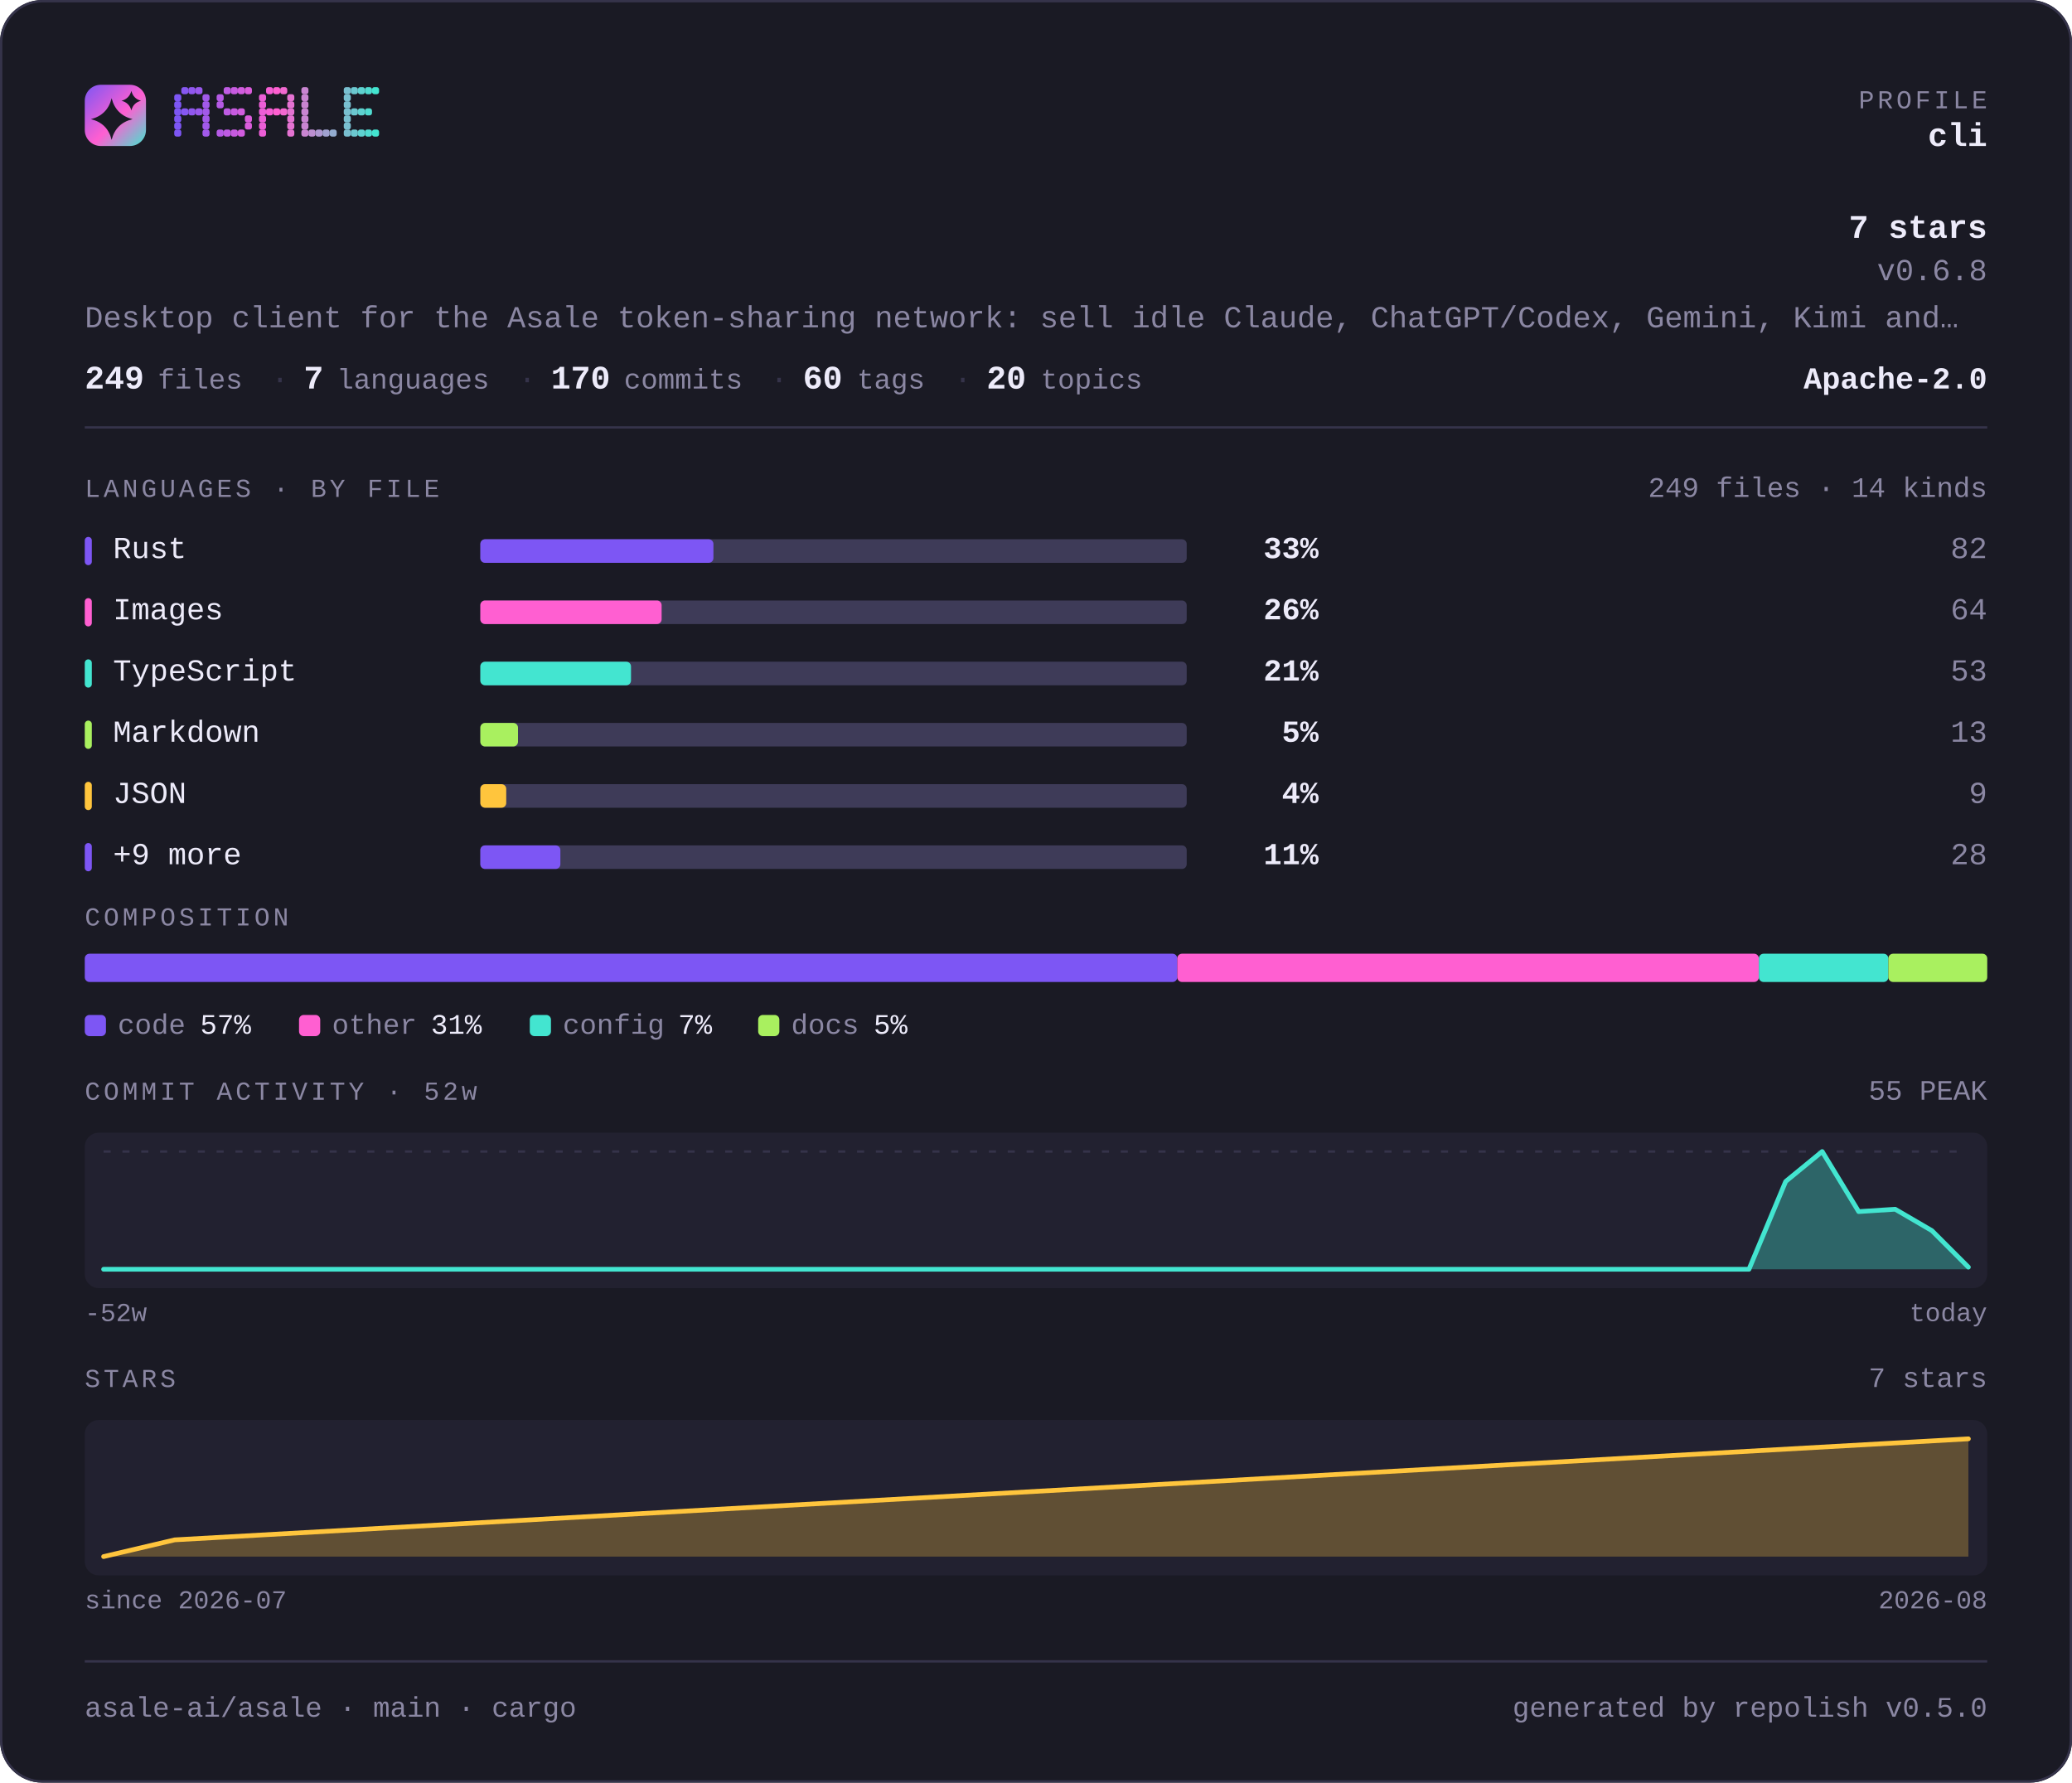
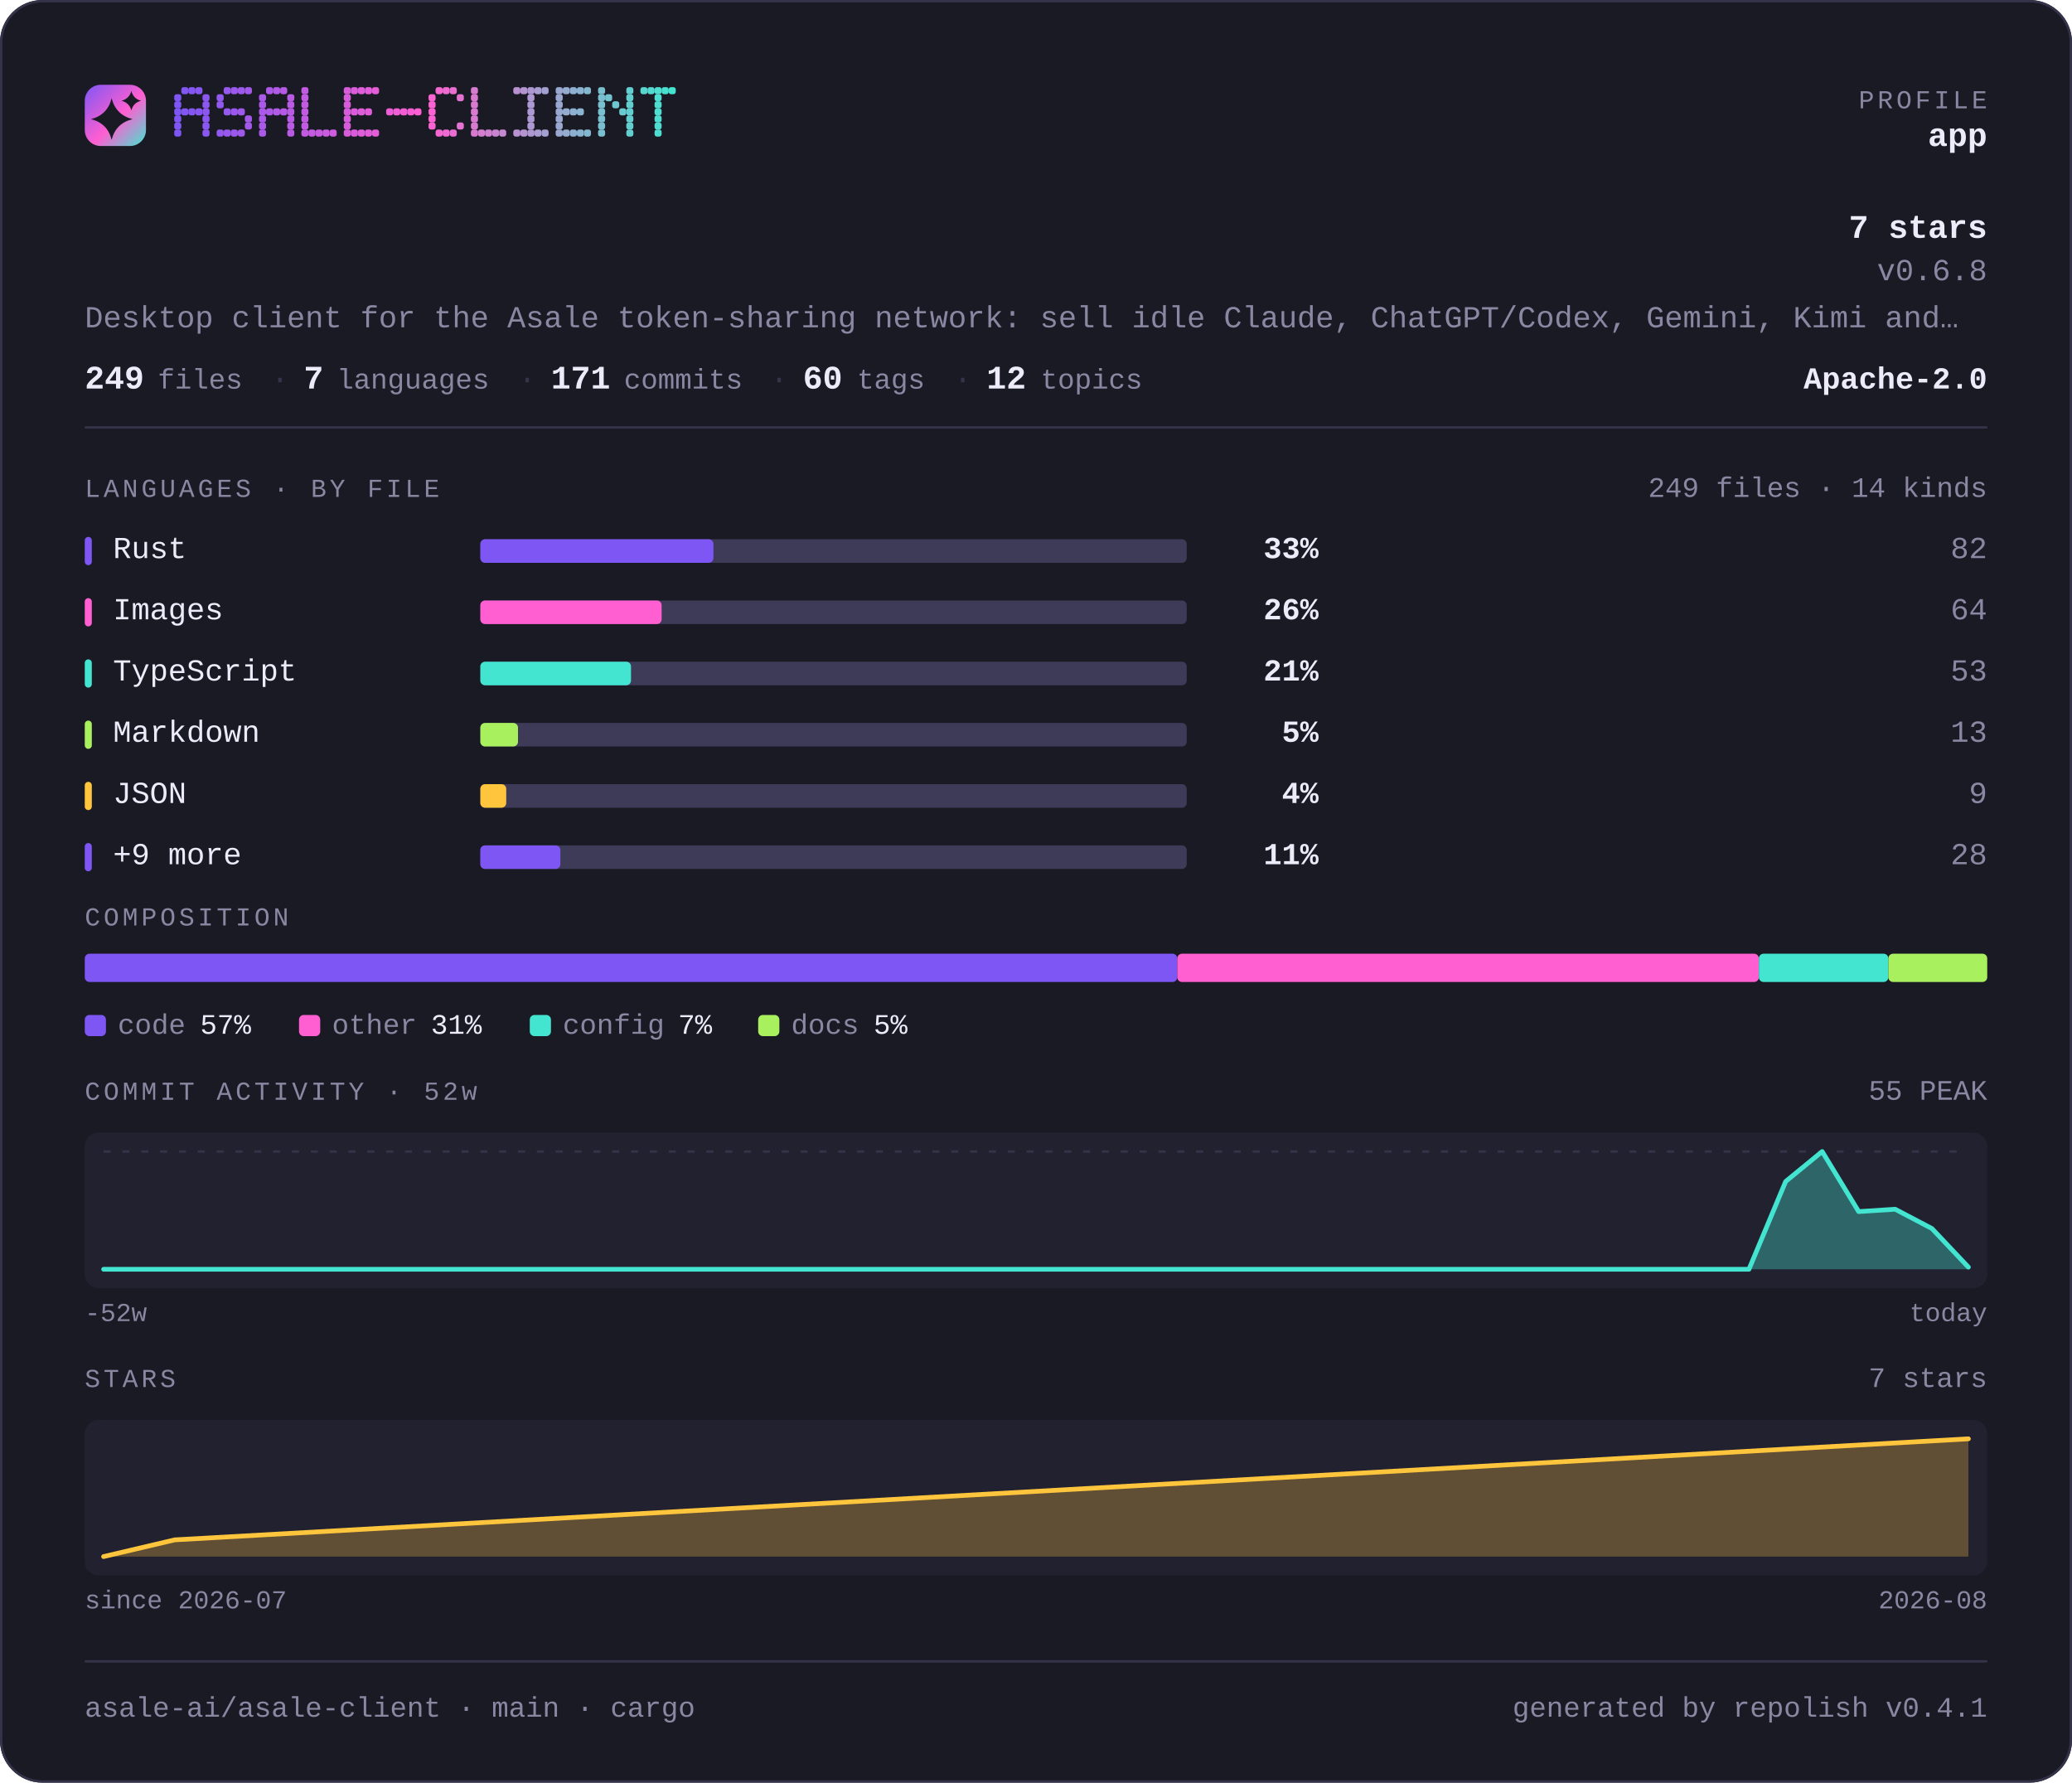
- <svg xmlns="http://www.w3.org/2000/svg" width="880" height="757" viewBox="0 0 880 757" lang="en" role="img" aria-label="asale-ai/asale — repository overview">
+ <svg xmlns="http://www.w3.org/2000/svg" width="880" height="757" viewBox="0 0 880 757" lang="en" role="img" aria-label="asale-ai/asale-client — repository overview">
  <defs>
    <linearGradient id="brand" x1="0" y1="0" x2="1" y2="1">
      <stop offset="0" stop-color="#7d56f4" />
      <stop offset="0.55" stop-color="#ff5fd1" />
      <stop offset="1" stop-color="#43e5d0" />
    </linearGradient>
  </defs>
  <style>
    .t { font-family: ui-monospace, SFMono-Regular, "SF Mono", Menlo, Consolas, "Liberation Mono", "Noto Sans Mono CJK SC", "Noto Sans Mono CJK JP", "Microsoft YaHei", "Hiragino Sans", "Yu Gothic", monospace; }
  </style>
  <rect x="0" y="0" width="880" height="757" rx="18.0" fill="#1a1a24" />
  <rect x="0.5" y="0.5" width="879" height="756" rx="17.5" fill="none" stroke="#35334a" />
  <rect x="36" y="36" width="26" height="26" rx="6.8" fill="url(#brand)" />
  <path d="M47.4 41.7Q49.2 48.8 56.3 50.6Q49.2 52.3 47.4 59.4Q45.7 52.3 38.6 50.6Q45.7 48.8 47.4 41.7Z" fill="#1a1a24" />
  <path d="M55.8 38.6Q56.6 41.9 59.9 42.8Q56.6 43.6 55.8 46.9Q54.9 43.6 51.6 42.8Q54.9 41.9 55.8 38.6Z" fill="#1a1a24" />
  <g fill="#7d56f4">
    <rect x="74" y="40" width="3" height="3" rx="1" />
    <rect x="74" y="43" width="3" height="3" rx="1" />
    <rect x="74" y="46" width="3" height="3" rx="1" />
    <rect x="74" y="49" width="3" height="3" rx="1" />
    <rect x="74" y="52" width="3" height="3" rx="1" />
    <rect x="74" y="55" width="3" height="3" rx="1" />
  </g>
-   <g fill="#8657f2">
+   <g fill="#8156f3">
    <rect x="77" y="37" width="3" height="3" rx="1" />
    <rect x="77" y="46" width="3" height="3" rx="1" />
  </g>
-   <g fill="#9057ef">
+   <g fill="#8457f2">
    <rect x="80" y="37" width="3" height="3" rx="1" />
    <rect x="80" y="46" width="3" height="3" rx="1" />
  </g>
-   <g fill="#9958ed">
+   <g fill="#8857f1">
    <rect x="83" y="37" width="3" height="3" rx="1" />
    <rect x="83" y="46" width="3" height="3" rx="1" />
  </g>
-   <g fill="#a259ea">
+   <g fill="#8c57f0">
    <rect x="86" y="40" width="3" height="3" rx="1" />
    <rect x="86" y="43" width="3" height="3" rx="1" />
    <rect x="86" y="46" width="3" height="3" rx="1" />
    <rect x="86" y="49" width="3" height="3" rx="1" />
    <rect x="86" y="52" width="3" height="3" rx="1" />
    <rect x="86" y="55" width="3" height="3" rx="1" />
  </g>
-   <g fill="#b55ae5">
+   <g fill="#9358ee">
    <rect x="92" y="40" width="3" height="3" rx="1" />
    <rect x="92" y="43" width="3" height="3" rx="1" />
    <rect x="92" y="55" width="3" height="3" rx="1" />
  </g>
-   <g fill="#be5be3">
+   <g fill="#9758ed">
    <rect x="95" y="37" width="3" height="3" rx="1" />
    <rect x="95" y="46" width="3" height="3" rx="1" />
    <rect x="95" y="55" width="3" height="3" rx="1" />
  </g>
-   <g fill="#c75be0">
+   <g fill="#9b58ec">
    <rect x="98" y="37" width="3" height="3" rx="1" />
    <rect x="98" y="46" width="3" height="3" rx="1" />
    <rect x="98" y="55" width="3" height="3" rx="1" />
  </g>
-   <g fill="#d15cde">
+   <g fill="#9e58eb">
    <rect x="101" y="37" width="3" height="3" rx="1" />
    <rect x="101" y="46" width="3" height="3" rx="1" />
    <rect x="101" y="55" width="3" height="3" rx="1" />
  </g>
-   <g fill="#da5cdb">
+   <g fill="#a259ea">
    <rect x="104" y="37" width="3" height="3" rx="1" />
    <rect x="104" y="49" width="3" height="3" rx="1" />
    <rect x="104" y="52" width="3" height="3" rx="1" />
  </g>
-   <g fill="#ec5ed6">
+   <g fill="#aa59e8">
    <rect x="110" y="40" width="3" height="3" rx="1" />
    <rect x="110" y="43" width="3" height="3" rx="1" />
    <rect x="110" y="46" width="3" height="3" rx="1" />
    <rect x="110" y="49" width="3" height="3" rx="1" />
    <rect x="110" y="52" width="3" height="3" rx="1" />
    <rect x="110" y="55" width="3" height="3" rx="1" />
  </g>
-   <g fill="#f65ed4">
+   <g fill="#ad59e7">
    <rect x="113" y="37" width="3" height="3" rx="1" />
    <rect x="113" y="46" width="3" height="3" rx="1" />
  </g>
-   <g fill="#ff5fd1">
+   <g fill="#b15ae6">
    <rect x="116" y="37" width="3" height="3" rx="1" />
    <rect x="116" y="46" width="3" height="3" rx="1" />
  </g>
-   <g fill="#f269d1">
+   <g fill="#b55ae5">
    <rect x="119" y="37" width="3" height="3" rx="1" />
    <rect x="119" y="46" width="3" height="3" rx="1" />
  </g>
-   <g fill="#e472d1">
+   <g fill="#b85ae4">
    <rect x="122" y="40" width="3" height="3" rx="1" />
    <rect x="122" y="43" width="3" height="3" rx="1" />
    <rect x="122" y="46" width="3" height="3" rx="1" />
    <rect x="122" y="49" width="3" height="3" rx="1" />
    <rect x="122" y="52" width="3" height="3" rx="1" />
    <rect x="122" y="55" width="3" height="3" rx="1" />
  </g>
-   <g fill="#c985d1">
+   <g fill="#c05be2">
    <rect x="128" y="37" width="3" height="3" rx="1" />
    <rect x="128" y="40" width="3" height="3" rx="1" />
    <rect x="128" y="43" width="3" height="3" rx="1" />
    <rect x="128" y="46" width="3" height="3" rx="1" />
    <rect x="128" y="49" width="3" height="3" rx="1" />
    <rect x="128" y="52" width="3" height="3" rx="1" />
    <rect x="128" y="55" width="3" height="3" rx="1" />
  </g>
-   <g fill="#bc8fd1">
+   <g fill="#c45be1">
    <rect x="131" y="55" width="3" height="3" rx="1" />
  </g>
-   <g fill="#ae98d1">
+   <g fill="#c75be0">
    <rect x="134" y="55" width="3" height="3" rx="1" />
  </g>
-   <g fill="#a1a2d1">
+   <g fill="#cb5bdf">
    <rect x="137" y="55" width="3" height="3" rx="1" />
  </g>
-   <g fill="#94acd0">
+   <g fill="#cf5cde">
    <rect x="140" y="55" width="3" height="3" rx="1" />
  </g>
-   <g fill="#79bfd0">
+   <g fill="#d65cdc">
    <rect x="146" y="37" width="3" height="3" rx="1" />
    <rect x="146" y="40" width="3" height="3" rx="1" />
    <rect x="146" y="43" width="3" height="3" rx="1" />
    <rect x="146" y="46" width="3" height="3" rx="1" />
    <rect x="146" y="49" width="3" height="3" rx="1" />
    <rect x="146" y="52" width="3" height="3" rx="1" />
    <rect x="146" y="55" width="3" height="3" rx="1" />
  </g>
-   <g fill="#6bc8d0">
+   <g fill="#da5cdb">
    <rect x="149" y="37" width="3" height="3" rx="1" />
    <rect x="149" y="46" width="3" height="3" rx="1" />
    <rect x="149" y="55" width="3" height="3" rx="1" />
  </g>
-   <g fill="#5ed2d0">
+   <g fill="#de5dda">
    <rect x="152" y="37" width="3" height="3" rx="1" />
    <rect x="152" y="46" width="3" height="3" rx="1" />
    <rect x="152" y="55" width="3" height="3" rx="1" />
  </g>
-   <g fill="#50dbd0">
+   <g fill="#e15dd9">
    <rect x="155" y="37" width="3" height="3" rx="1" />
    <rect x="155" y="46" width="3" height="3" rx="1" />
    <rect x="155" y="55" width="3" height="3" rx="1" />
  </g>
-   <g fill="#43e5d0">
+   <g fill="#e55dd8">
    <rect x="158" y="37" width="3" height="3" rx="1" />
    <rect x="158" y="55" width="3" height="3" rx="1" />
  </g>
+   <g fill="#ec5ed6">
+     <rect x="164" y="46" width="3" height="3" rx="1" />
+   </g>
+   <g fill="#f05ed5">
+     <rect x="167" y="46" width="3" height="3" rx="1" />
+   </g>
+   <g fill="#f45ed4">
+     <rect x="170" y="46" width="3" height="3" rx="1" />
+   </g>
+   <g fill="#f85ed3">
+     <rect x="173" y="46" width="3" height="3" rx="1" />
+   </g>
+   <g fill="#fb5fd2">
+     <rect x="176" y="46" width="3" height="3" rx="1" />
+   </g>
+   <g fill="#fa63d1">
+     <rect x="182" y="40" width="3" height="3" rx="1" />
+     <rect x="182" y="43" width="3" height="3" rx="1" />
+     <rect x="182" y="46" width="3" height="3" rx="1" />
+     <rect x="182" y="49" width="3" height="3" rx="1" />
+     <rect x="182" y="52" width="3" height="3" rx="1" />
+   </g>
+   <g fill="#f467d1">
+     <rect x="185" y="37" width="3" height="3" rx="1" />
+     <rect x="185" y="55" width="3" height="3" rx="1" />
+   </g>
+   <g fill="#ef6ad1">
+     <rect x="188" y="37" width="3" height="3" rx="1" />
+     <rect x="188" y="55" width="3" height="3" rx="1" />
+   </g>
+   <g fill="#ea6ed1">
+     <rect x="191" y="37" width="3" height="3" rx="1" />
+     <rect x="191" y="55" width="3" height="3" rx="1" />
+   </g>
+   <g fill="#e472d1">
+     <rect x="194" y="40" width="3" height="3" rx="1" />
+     <rect x="194" y="52" width="3" height="3" rx="1" />
+   </g>
+   <g fill="#d97ad1">
+     <rect x="200" y="37" width="3" height="3" rx="1" />
+     <rect x="200" y="40" width="3" height="3" rx="1" />
+     <rect x="200" y="43" width="3" height="3" rx="1" />
+     <rect x="200" y="46" width="3" height="3" rx="1" />
+     <rect x="200" y="49" width="3" height="3" rx="1" />
+     <rect x="200" y="52" width="3" height="3" rx="1" />
+     <rect x="200" y="55" width="3" height="3" rx="1" />
+   </g>
+   <g fill="#d47ed1">
+     <rect x="203" y="55" width="3" height="3" rx="1" />
+   </g>
+   <g fill="#cf81d1">
+     <rect x="206" y="55" width="3" height="3" rx="1" />
+   </g>
+   <g fill="#c985d1">
+     <rect x="209" y="55" width="3" height="3" rx="1" />
+   </g>
+   <g fill="#c489d1">
+     <rect x="212" y="55" width="3" height="3" rx="1" />
+   </g>
+   <g fill="#b991d1">
+     <rect x="218" y="37" width="3" height="3" rx="1" />
+     <rect x="218" y="55" width="3" height="3" rx="1" />
+   </g>
+   <g fill="#b495d1">
+     <rect x="221" y="37" width="3" height="3" rx="1" />
+     <rect x="221" y="55" width="3" height="3" rx="1" />
+   </g>
+   <g fill="#ae98d1">
+     <rect x="224" y="37" width="3" height="3" rx="1" />
+     <rect x="224" y="40" width="3" height="3" rx="1" />
+     <rect x="224" y="43" width="3" height="3" rx="1" />
+     <rect x="224" y="46" width="3" height="3" rx="1" />
+     <rect x="224" y="49" width="3" height="3" rx="1" />
+     <rect x="224" y="52" width="3" height="3" rx="1" />
+     <rect x="224" y="55" width="3" height="3" rx="1" />
+   </g>
+   <g fill="#a99cd1">
+     <rect x="227" y="37" width="3" height="3" rx="1" />
+     <rect x="227" y="55" width="3" height="3" rx="1" />
+   </g>
+   <g fill="#a4a0d1">
+     <rect x="230" y="37" width="3" height="3" rx="1" />
+     <rect x="230" y="55" width="3" height="3" rx="1" />
+   </g>
+   <g fill="#99a8d0">
+     <rect x="236" y="37" width="3" height="3" rx="1" />
+     <rect x="236" y="40" width="3" height="3" rx="1" />
+     <rect x="236" y="43" width="3" height="3" rx="1" />
+     <rect x="236" y="46" width="3" height="3" rx="1" />
+     <rect x="236" y="49" width="3" height="3" rx="1" />
+     <rect x="236" y="52" width="3" height="3" rx="1" />
+     <rect x="236" y="55" width="3" height="3" rx="1" />
+   </g>
+   <g fill="#94acd0">
+     <rect x="239" y="37" width="3" height="3" rx="1" />
+     <rect x="239" y="46" width="3" height="3" rx="1" />
+     <rect x="239" y="55" width="3" height="3" rx="1" />
+   </g>
+   <g fill="#8eafd0">
+     <rect x="242" y="37" width="3" height="3" rx="1" />
+     <rect x="242" y="46" width="3" height="3" rx="1" />
+     <rect x="242" y="55" width="3" height="3" rx="1" />
+   </g>
+   <g fill="#89b3d0">
+     <rect x="245" y="37" width="3" height="3" rx="1" />
+     <rect x="245" y="46" width="3" height="3" rx="1" />
+     <rect x="245" y="55" width="3" height="3" rx="1" />
+   </g>
+   <g fill="#83b7d0">
+     <rect x="248" y="37" width="3" height="3" rx="1" />
+     <rect x="248" y="55" width="3" height="3" rx="1" />
+   </g>
+   <g fill="#79bfd0">
+     <rect x="254" y="37" width="3" height="3" rx="1" />
+     <rect x="254" y="40" width="3" height="3" rx="1" />
+     <rect x="254" y="43" width="3" height="3" rx="1" />
+     <rect x="254" y="46" width="3" height="3" rx="1" />
+     <rect x="254" y="49" width="3" height="3" rx="1" />
+     <rect x="254" y="52" width="3" height="3" rx="1" />
+     <rect x="254" y="55" width="3" height="3" rx="1" />
+   </g>
+   <g fill="#73c3d0">
+     <rect x="257" y="40" width="3" height="3" rx="1" />
+   </g>
+   <g fill="#6ec6d0">
+     <rect x="260" y="43" width="3" height="3" rx="1" />
+   </g>
+   <g fill="#69cad0">
+     <rect x="263" y="46" width="3" height="3" rx="1" />
+   </g>
+   <g fill="#63ced0">
+     <rect x="266" y="37" width="3" height="3" rx="1" />
+     <rect x="266" y="40" width="3" height="3" rx="1" />
+     <rect x="266" y="43" width="3" height="3" rx="1" />
+     <rect x="266" y="46" width="3" height="3" rx="1" />
+     <rect x="266" y="49" width="3" height="3" rx="1" />
+     <rect x="266" y="52" width="3" height="3" rx="1" />
+     <rect x="266" y="55" width="3" height="3" rx="1" />
+   </g>
+   <g fill="#58d6d0">
+     <rect x="272" y="37" width="3" height="3" rx="1" />
+   </g>
+   <g fill="#53dad0">
+     <rect x="275" y="37" width="3" height="3" rx="1" />
+   </g>
+   <g fill="#4eddd0">
+     <rect x="278" y="37" width="3" height="3" rx="1" />
+     <rect x="278" y="40" width="3" height="3" rx="1" />
+     <rect x="278" y="43" width="3" height="3" rx="1" />
+     <rect x="278" y="46" width="3" height="3" rx="1" />
+     <rect x="278" y="49" width="3" height="3" rx="1" />
+     <rect x="278" y="52" width="3" height="3" rx="1" />
+     <rect x="278" y="55" width="3" height="3" rx="1" />
+   </g>
+   <g fill="#48e1d0">
+     <rect x="281" y="37" width="3" height="3" rx="1" />
+   </g>
+   <g fill="#43e5d0">
+     <rect x="284" y="37" width="3" height="3" rx="1" />
+   </g>
  <text class="t" x="844" y="46" font-size="11" fill="#8b87a3" text-anchor="end" letter-spacing="1.4">PROFILE</text>
-   <text class="t" x="844" y="62" font-size="14" fill="#edebfa" text-anchor="end" font-weight="700">cli</text>
+   <text class="t" x="844" y="62" font-size="14" fill="#edebfa" text-anchor="end" font-weight="700">app</text>
  <text class="t" x="844" y="101" font-size="14" fill="#edebfa" text-anchor="end" font-weight="700">7 stars</text>
  <text class="t" x="844" y="119" font-size="13" fill="#8b87a3" text-anchor="end">v0.6.8</text>
  <text class="t" x="36" y="139" font-size="13" fill="#8b87a3" text-anchor="start">Desktop client for the Asale token-sharing network: sell idle Claude, ChatGPT/Codex, Gemini, Kimi and…</text>
  <text class="t" x="36" y="165" font-size="14" fill="#edebfa" text-anchor="start" font-weight="700">249</text>
  <text class="t" x="67" y="165" font-size="12" fill="#8b87a3" text-anchor="start">files</text>
  <text class="t" x="115" y="165" font-size="13" fill="#35334a" text-anchor="start">·</text>
  <text class="t" x="129" y="165" font-size="14" fill="#edebfa" text-anchor="start" font-weight="700">7</text>
  <text class="t" x="143" y="165" font-size="12" fill="#8b87a3" text-anchor="start">languages</text>
  <text class="t" x="220" y="165" font-size="13" fill="#35334a" text-anchor="start">·</text>
-   <text class="t" x="234" y="165" font-size="14" fill="#edebfa" text-anchor="start" font-weight="700">170</text>
+   <text class="t" x="234" y="165" font-size="14" fill="#edebfa" text-anchor="start" font-weight="700">171</text>
  <text class="t" x="265" y="165" font-size="12" fill="#8b87a3" text-anchor="start">commits</text>
  <text class="t" x="327" y="165" font-size="13" fill="#35334a" text-anchor="start">·</text>
  <text class="t" x="341" y="165" font-size="14" fill="#edebfa" text-anchor="start" font-weight="700">60</text>
  <text class="t" x="364" y="165" font-size="12" fill="#8b87a3" text-anchor="start">tags</text>
  <text class="t" x="405" y="165" font-size="13" fill="#35334a" text-anchor="start">·</text>
-   <text class="t" x="419" y="165" font-size="14" fill="#edebfa" text-anchor="start" font-weight="700">20</text>
+   <text class="t" x="419" y="165" font-size="14" fill="#edebfa" text-anchor="start" font-weight="700">12</text>
  <text class="t" x="442" y="165" font-size="12" fill="#8b87a3" text-anchor="start">topics</text>
  <text class="t" x="844" y="165" font-size="13" fill="#edebfa" text-anchor="end" font-weight="700">Apache-2.0</text>
  <rect x="36" y="181" width="808" height="1" fill="#35334a" />
  <text class="t" x="36" y="211" font-size="11" fill="#8b87a3" text-anchor="start" letter-spacing="1.4">LANGUAGES · BY FILE</text>
  <text class="t" x="844" y="211" font-size="12" fill="#8b87a3" text-anchor="end">249 files · 14 kinds</text>
  <rect x="36" y="228" width="3" height="12" rx="1.5" fill="#7d56f4" />
  <text class="t" x="48" y="237" font-size="13" fill="#edebfa" text-anchor="start">Rust</text>
  <rect x="204" y="229" width="300" height="10" rx="2.0" fill="#3e3b58" />
  <rect x="204" y="229" width="99" height="10" rx="2.0" fill="#7d56f4" />
  <text class="t" x="560" y="237" font-size="13" fill="#edebfa" text-anchor="end" font-weight="700">33%</text>
  <text class="t" x="844" y="237" font-size="13" fill="#8b87a3" text-anchor="end">82</text>
  <rect x="36" y="254" width="3" height="12" rx="1.5" fill="#ff5fd1" />
  <text class="t" x="48" y="263" font-size="13" fill="#edebfa" text-anchor="start">Images</text>
  <rect x="204" y="255" width="300" height="10" rx="2.0" fill="#3e3b58" />
  <rect x="204" y="255" width="77" height="10" rx="2.0" fill="#ff5fd1" />
  <text class="t" x="560" y="263" font-size="13" fill="#edebfa" text-anchor="end" font-weight="700">26%</text>
  <text class="t" x="844" y="263" font-size="13" fill="#8b87a3" text-anchor="end">64</text>
  <rect x="36" y="280" width="3" height="12" rx="1.5" fill="#43e5d0" />
  <text class="t" x="48" y="289" font-size="13" fill="#edebfa" text-anchor="start">TypeScript</text>
  <rect x="204" y="281" width="300" height="10" rx="2.0" fill="#3e3b58" />
  <rect x="204" y="281" width="64" height="10" rx="2.0" fill="#43e5d0" />
  <text class="t" x="560" y="289" font-size="13" fill="#edebfa" text-anchor="end" font-weight="700">21%</text>
  <text class="t" x="844" y="289" font-size="13" fill="#8b87a3" text-anchor="end">53</text>
  <rect x="36" y="306" width="3" height="12" rx="1.5" fill="#a9f05f" />
  <text class="t" x="48" y="315" font-size="13" fill="#edebfa" text-anchor="start">Markdown</text>
  <rect x="204" y="307" width="300" height="10" rx="2.0" fill="#3e3b58" />
  <rect x="204" y="307" width="16" height="10" rx="2.0" fill="#a9f05f" />
  <text class="t" x="560" y="315" font-size="13" fill="#edebfa" text-anchor="end" font-weight="700">5%</text>
  <text class="t" x="844" y="315" font-size="13" fill="#8b87a3" text-anchor="end">13</text>
  <rect x="36" y="332" width="3" height="12" rx="1.5" fill="#ffc53d" />
  <text class="t" x="48" y="341" font-size="13" fill="#edebfa" text-anchor="start">JSON</text>
  <rect x="204" y="333" width="300" height="10" rx="2.0" fill="#3e3b58" />
  <rect x="204" y="333" width="11" height="10" rx="2.0" fill="#ffc53d" />
  <text class="t" x="560" y="341" font-size="13" fill="#edebfa" text-anchor="end" font-weight="700">4%</text>
  <text class="t" x="844" y="341" font-size="13" fill="#8b87a3" text-anchor="end">9</text>
  <rect x="36" y="358" width="3" height="12" rx="1.5" fill="#7d56f4" />
  <text class="t" x="48" y="367" font-size="13" fill="#edebfa" text-anchor="start">+9 more</text>
  <rect x="204" y="359" width="300" height="10" rx="2.0" fill="#3e3b58" />
  <rect x="204" y="359" width="34" height="10" rx="2.0" fill="#7d56f4" />
  <text class="t" x="560" y="367" font-size="13" fill="#edebfa" text-anchor="end" font-weight="700">11%</text>
  <text class="t" x="844" y="367" font-size="13" fill="#8b87a3" text-anchor="end">28</text>
  <text class="t" x="36" y="393" font-size="11" fill="#8b87a3" text-anchor="start" letter-spacing="1.4">COMPOSITION</text>
  <rect x="36" y="405" width="464" height="12" rx="2.0" fill="#7d56f4" />
  <rect x="500" y="405" width="247" height="12" rx="2.0" fill="#ff5fd1" />
  <rect x="747" y="405" width="55" height="12" rx="2.0" fill="#43e5d0" />
  <rect x="802" y="405" width="42" height="12" rx="2.0" fill="#a9f05f" />
  <rect x="36" y="431" width="9" height="9" rx="2.0" fill="#7d56f4" />
  <text class="t" x="50" y="439" font-size="12" fill="#8b87a3" text-anchor="start">code</text>
  <text class="t" x="85" y="439" font-size="12" fill="#edebfa" text-anchor="start">57%</text>
  <rect x="127" y="431" width="9" height="9" rx="2.0" fill="#ff5fd1" />
  <text class="t" x="141" y="439" font-size="12" fill="#8b87a3" text-anchor="start">other</text>
  <text class="t" x="183" y="439" font-size="12" fill="#edebfa" text-anchor="start">31%</text>
  <rect x="225" y="431" width="9" height="9" rx="2.0" fill="#43e5d0" />
  <text class="t" x="239" y="439" font-size="12" fill="#8b87a3" text-anchor="start">config</text>
  <text class="t" x="288" y="439" font-size="12" fill="#edebfa" text-anchor="start">7%</text>
  <rect x="322" y="431" width="9" height="9" rx="2.0" fill="#a9f05f" />
  <text class="t" x="336" y="439" font-size="12" fill="#8b87a3" text-anchor="start">docs</text>
  <text class="t" x="371" y="439" font-size="12" fill="#edebfa" text-anchor="start">5%</text>
  <text class="t" x="36" y="467" font-size="11" fill="#8b87a3" text-anchor="start" letter-spacing="1.4">COMMIT ACTIVITY · 52w</text>
  <text class="t" x="844" y="467" font-size="12" fill="#8b87a3" text-anchor="end">55 PEAK</text>
  <rect x="36" y="481" width="808" height="66" rx="6.0" fill="#222130" />
  <line x1="44" y1="489" x2="836" y2="489" stroke="#35334a" stroke-width="1" stroke-dasharray="3 5" />
-   <path d="M44.0 539.0 L59.5 539.0 L75.1 539.0 L90.6 539.0 L106.1 539.0 L121.6 539.0 L137.2 539.0 L152.7 539.0 L168.2 539.0 L183.8 539.0 L199.3 539.0 L214.8 539.0 L230.4 539.0 L245.9 539.0 L261.4 539.0 L276.9 539.0 L292.5 539.0 L308.0 539.0 L323.5 539.0 L339.1 539.0 L354.6 539.0 L370.1 539.0 L385.6 539.0 L401.2 539.0 L416.7 539.0 L432.2 539.0 L447.8 539.0 L463.3 539.0 L478.8 539.0 L494.4 539.0 L509.9 539.0 L525.4 539.0 L540.9 539.0 L556.5 539.0 L572.0 539.0 L587.5 539.0 L603.1 539.0 L618.6 539.0 L634.1 539.0 L649.6 539.0 L665.2 539.0 L680.7 539.0 L696.2 539.0 L711.8 539.0 L727.3 539.0 L742.8 539.0 L758.4 501.7 L773.9 489.0 L789.4 514.5 L804.9 513.5 L820.5 522.6 L836.0 538.1 L836.0 539 L44 539 Z" fill="#43e5d0" fill-opacity="0.35" />
-   <path d="M44.0 539.0 L59.5 539.0 L75.1 539.0 L90.6 539.0 L106.1 539.0 L121.6 539.0 L137.2 539.0 L152.7 539.0 L168.2 539.0 L183.8 539.0 L199.3 539.0 L214.8 539.0 L230.4 539.0 L245.9 539.0 L261.4 539.0 L276.9 539.0 L292.5 539.0 L308.0 539.0 L323.5 539.0 L339.1 539.0 L354.6 539.0 L370.1 539.0 L385.6 539.0 L401.2 539.0 L416.7 539.0 L432.2 539.0 L447.8 539.0 L463.3 539.0 L478.8 539.0 L494.4 539.0 L509.9 539.0 L525.4 539.0 L540.9 539.0 L556.5 539.0 L572.0 539.0 L587.5 539.0 L603.1 539.0 L618.6 539.0 L634.1 539.0 L649.6 539.0 L665.2 539.0 L680.7 539.0 L696.2 539.0 L711.8 539.0 L727.3 539.0 L742.8 539.0 L758.4 501.7 L773.9 489.0 L789.4 514.5 L804.9 513.5 L820.5 522.6 L836.0 538.1" fill="none" stroke="#43e5d0" stroke-width="2" stroke-linejoin="round" stroke-linecap="round" />
+   <path d="M44.0 539.0 L59.5 539.0 L75.1 539.0 L90.6 539.0 L106.1 539.0 L121.6 539.0 L137.2 539.0 L152.7 539.0 L168.2 539.0 L183.8 539.0 L199.3 539.0 L214.8 539.0 L230.4 539.0 L245.9 539.0 L261.4 539.0 L276.9 539.0 L292.5 539.0 L308.0 539.0 L323.5 539.0 L339.1 539.0 L354.6 539.0 L370.1 539.0 L385.6 539.0 L401.2 539.0 L416.7 539.0 L432.2 539.0 L447.8 539.0 L463.3 539.0 L478.8 539.0 L494.4 539.0 L509.9 539.0 L525.4 539.0 L540.9 539.0 L556.5 539.0 L572.0 539.0 L587.5 539.0 L603.1 539.0 L618.6 539.0 L634.1 539.0 L649.6 539.0 L665.2 539.0 L680.7 539.0 L696.2 539.0 L711.8 539.0 L727.3 539.0 L742.8 539.0 L758.4 501.7 L773.9 489.0 L789.4 514.5 L804.9 513.5 L820.5 521.7 L836.0 538.1 L836.0 539 L44 539 Z" fill="#43e5d0" fill-opacity="0.35" />
+   <path d="M44.0 539.0 L59.5 539.0 L75.1 539.0 L90.6 539.0 L106.1 539.0 L121.6 539.0 L137.2 539.0 L152.7 539.0 L168.2 539.0 L183.8 539.0 L199.3 539.0 L214.8 539.0 L230.4 539.0 L245.9 539.0 L261.4 539.0 L276.9 539.0 L292.5 539.0 L308.0 539.0 L323.5 539.0 L339.1 539.0 L354.6 539.0 L370.1 539.0 L385.6 539.0 L401.2 539.0 L416.7 539.0 L432.2 539.0 L447.8 539.0 L463.3 539.0 L478.8 539.0 L494.4 539.0 L509.9 539.0 L525.4 539.0 L540.9 539.0 L556.5 539.0 L572.0 539.0 L587.5 539.0 L603.1 539.0 L618.6 539.0 L634.1 539.0 L649.6 539.0 L665.2 539.0 L680.7 539.0 L696.2 539.0 L711.8 539.0 L727.3 539.0 L742.8 539.0 L758.4 501.7 L773.9 489.0 L789.4 514.5 L804.9 513.5 L820.5 521.7 L836.0 538.1" fill="none" stroke="#43e5d0" stroke-width="2" stroke-linejoin="round" stroke-linecap="round" />
  <text class="t" x="36" y="561" font-size="11" fill="#8b87a3" text-anchor="start">-52w</text>
  <text class="t" x="844" y="561" font-size="11" fill="#8b87a3" text-anchor="end">today</text>
  <text class="t" x="36" y="589" font-size="11" fill="#8b87a3" text-anchor="start" letter-spacing="1.4">STARS</text>
  <text class="t" x="844" y="589" font-size="12" fill="#8b87a3" text-anchor="end">7 stars</text>
  <rect x="36" y="603" width="808" height="66" rx="6.0" fill="#222130" />
  <path d="M44.0 661.0 L74.2 653.9 L836.0 611.0 L836.0 661 L44.0 661 Z" fill="#ffc53d" fill-opacity="0.28" />
  <path d="M44.0 661.0 L74.2 653.9 L836.0 611.0" fill="none" stroke="#ffc53d" stroke-width="2" stroke-linejoin="round" stroke-linecap="round" />
  <text class="t" x="36" y="683" font-size="11" fill="#8b87a3" text-anchor="start">since 2026-07</text>
  <text class="t" x="844" y="683" font-size="11" fill="#8b87a3" text-anchor="end">2026-08</text>
  <rect x="36" y="705" width="808" height="1" fill="#35334a" />
-   <text class="t" x="36" y="729" font-size="12" fill="#8b87a3" text-anchor="start">asale-ai/asale · main · cargo</text>
-   <text class="t" x="844" y="729" font-size="12" fill="#8b87a3" text-anchor="end">generated by repolish v0.5.0</text>
+   <text class="t" x="36" y="729" font-size="12" fill="#8b87a3" text-anchor="start">asale-ai/asale-client · main · cargo</text>
+   <text class="t" x="844" y="729" font-size="12" fill="#8b87a3" text-anchor="end">generated by repolish v0.4.1</text>
</svg>
